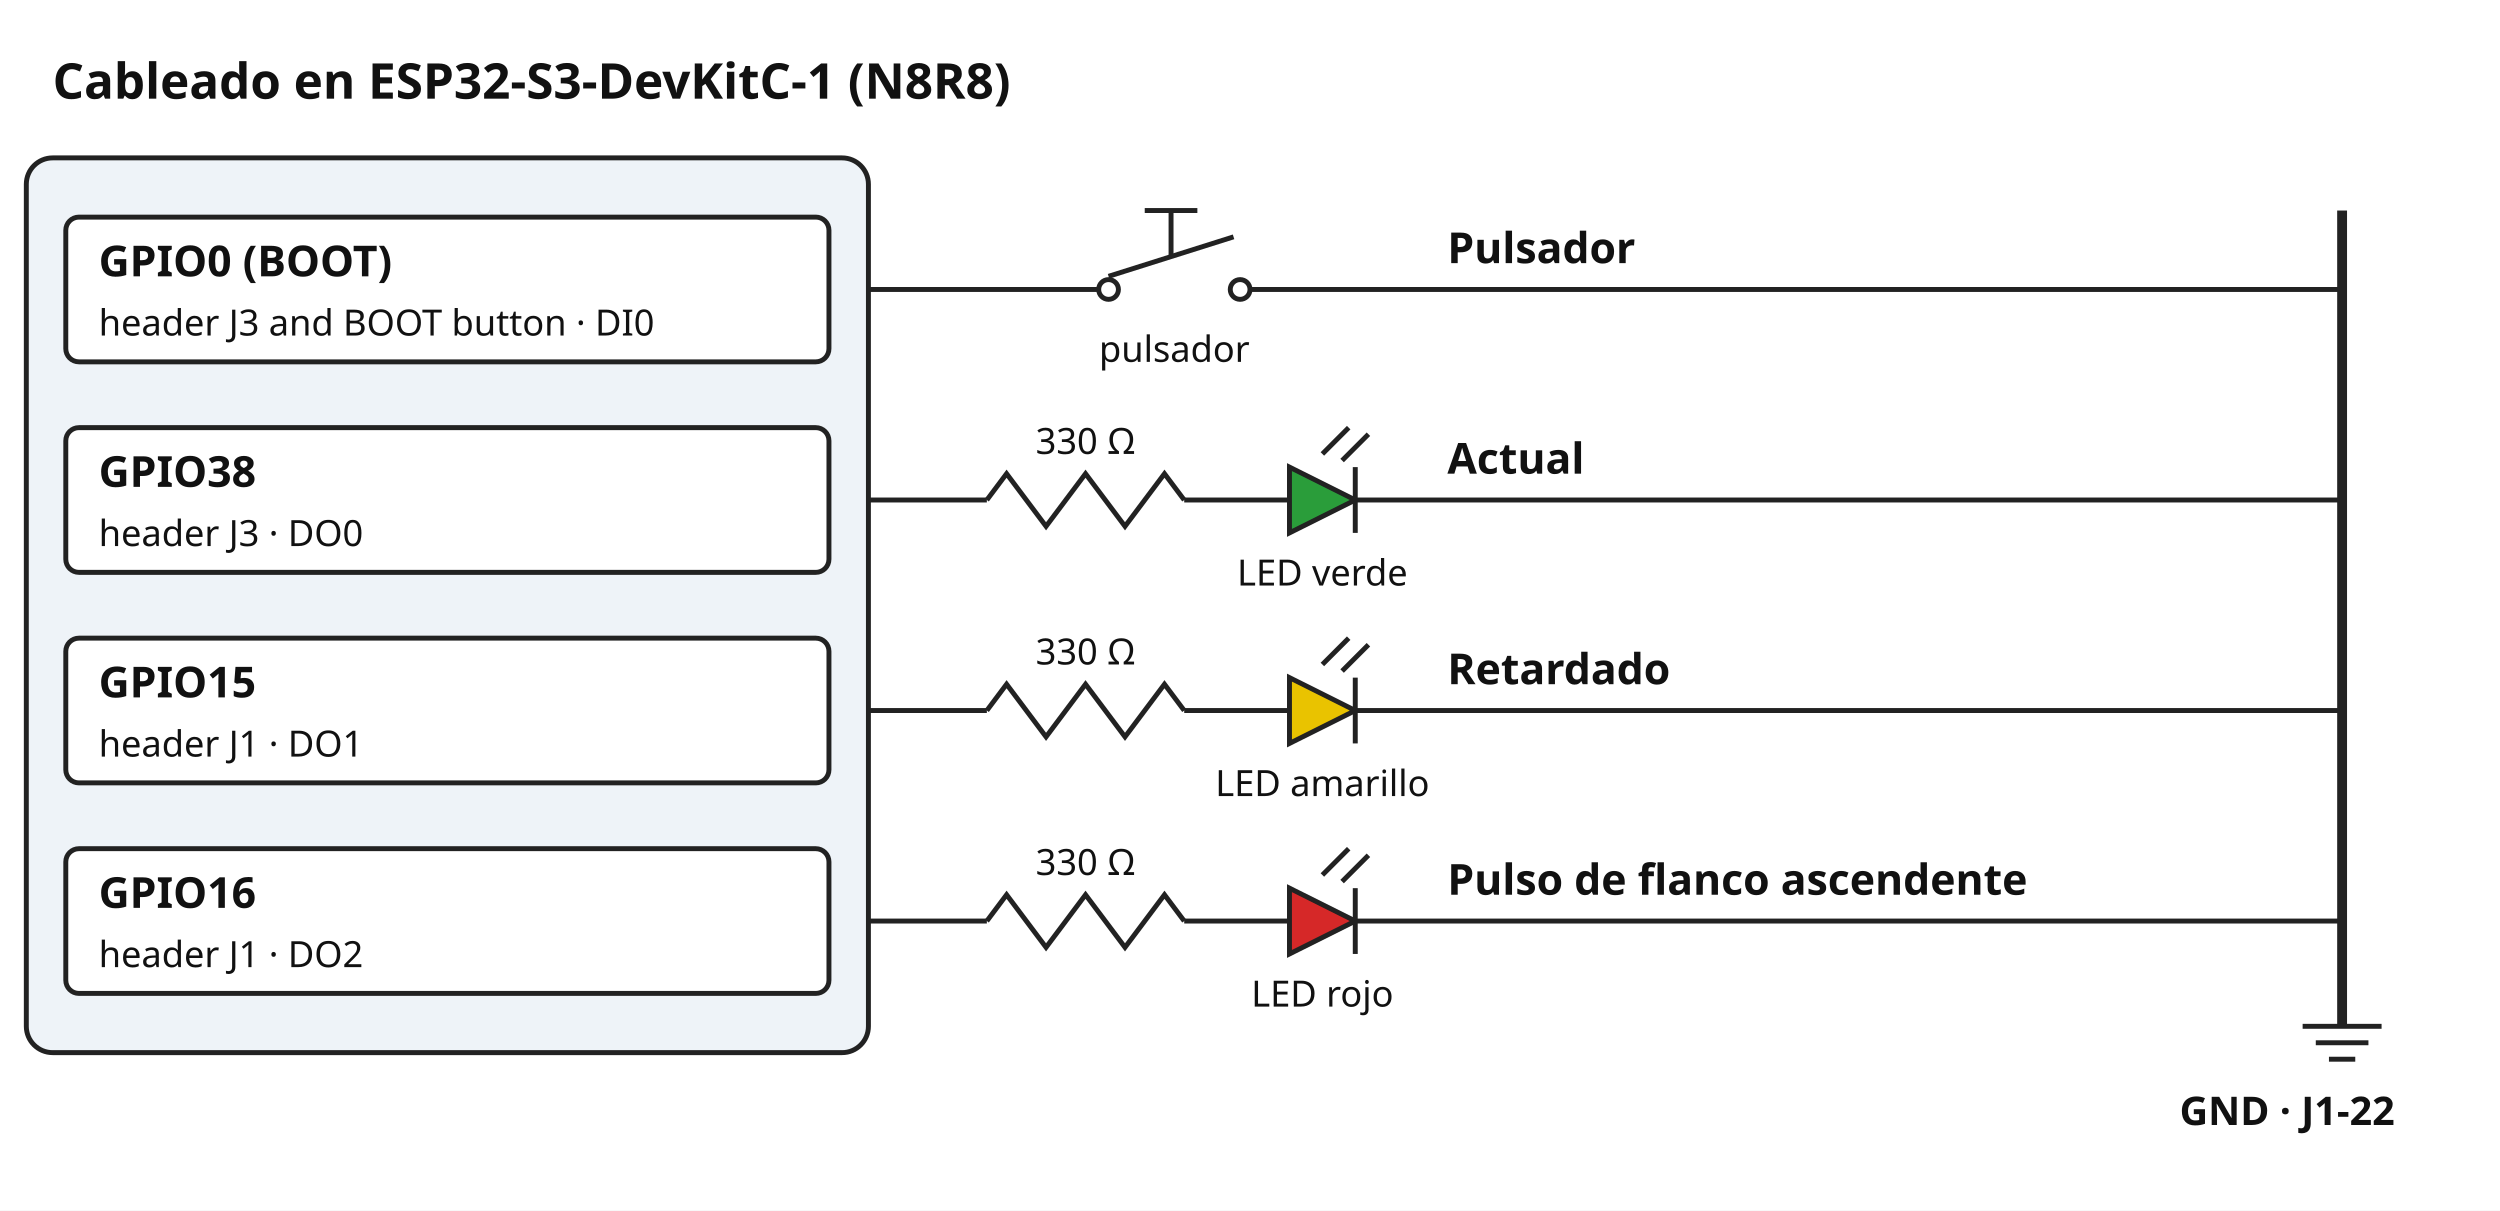
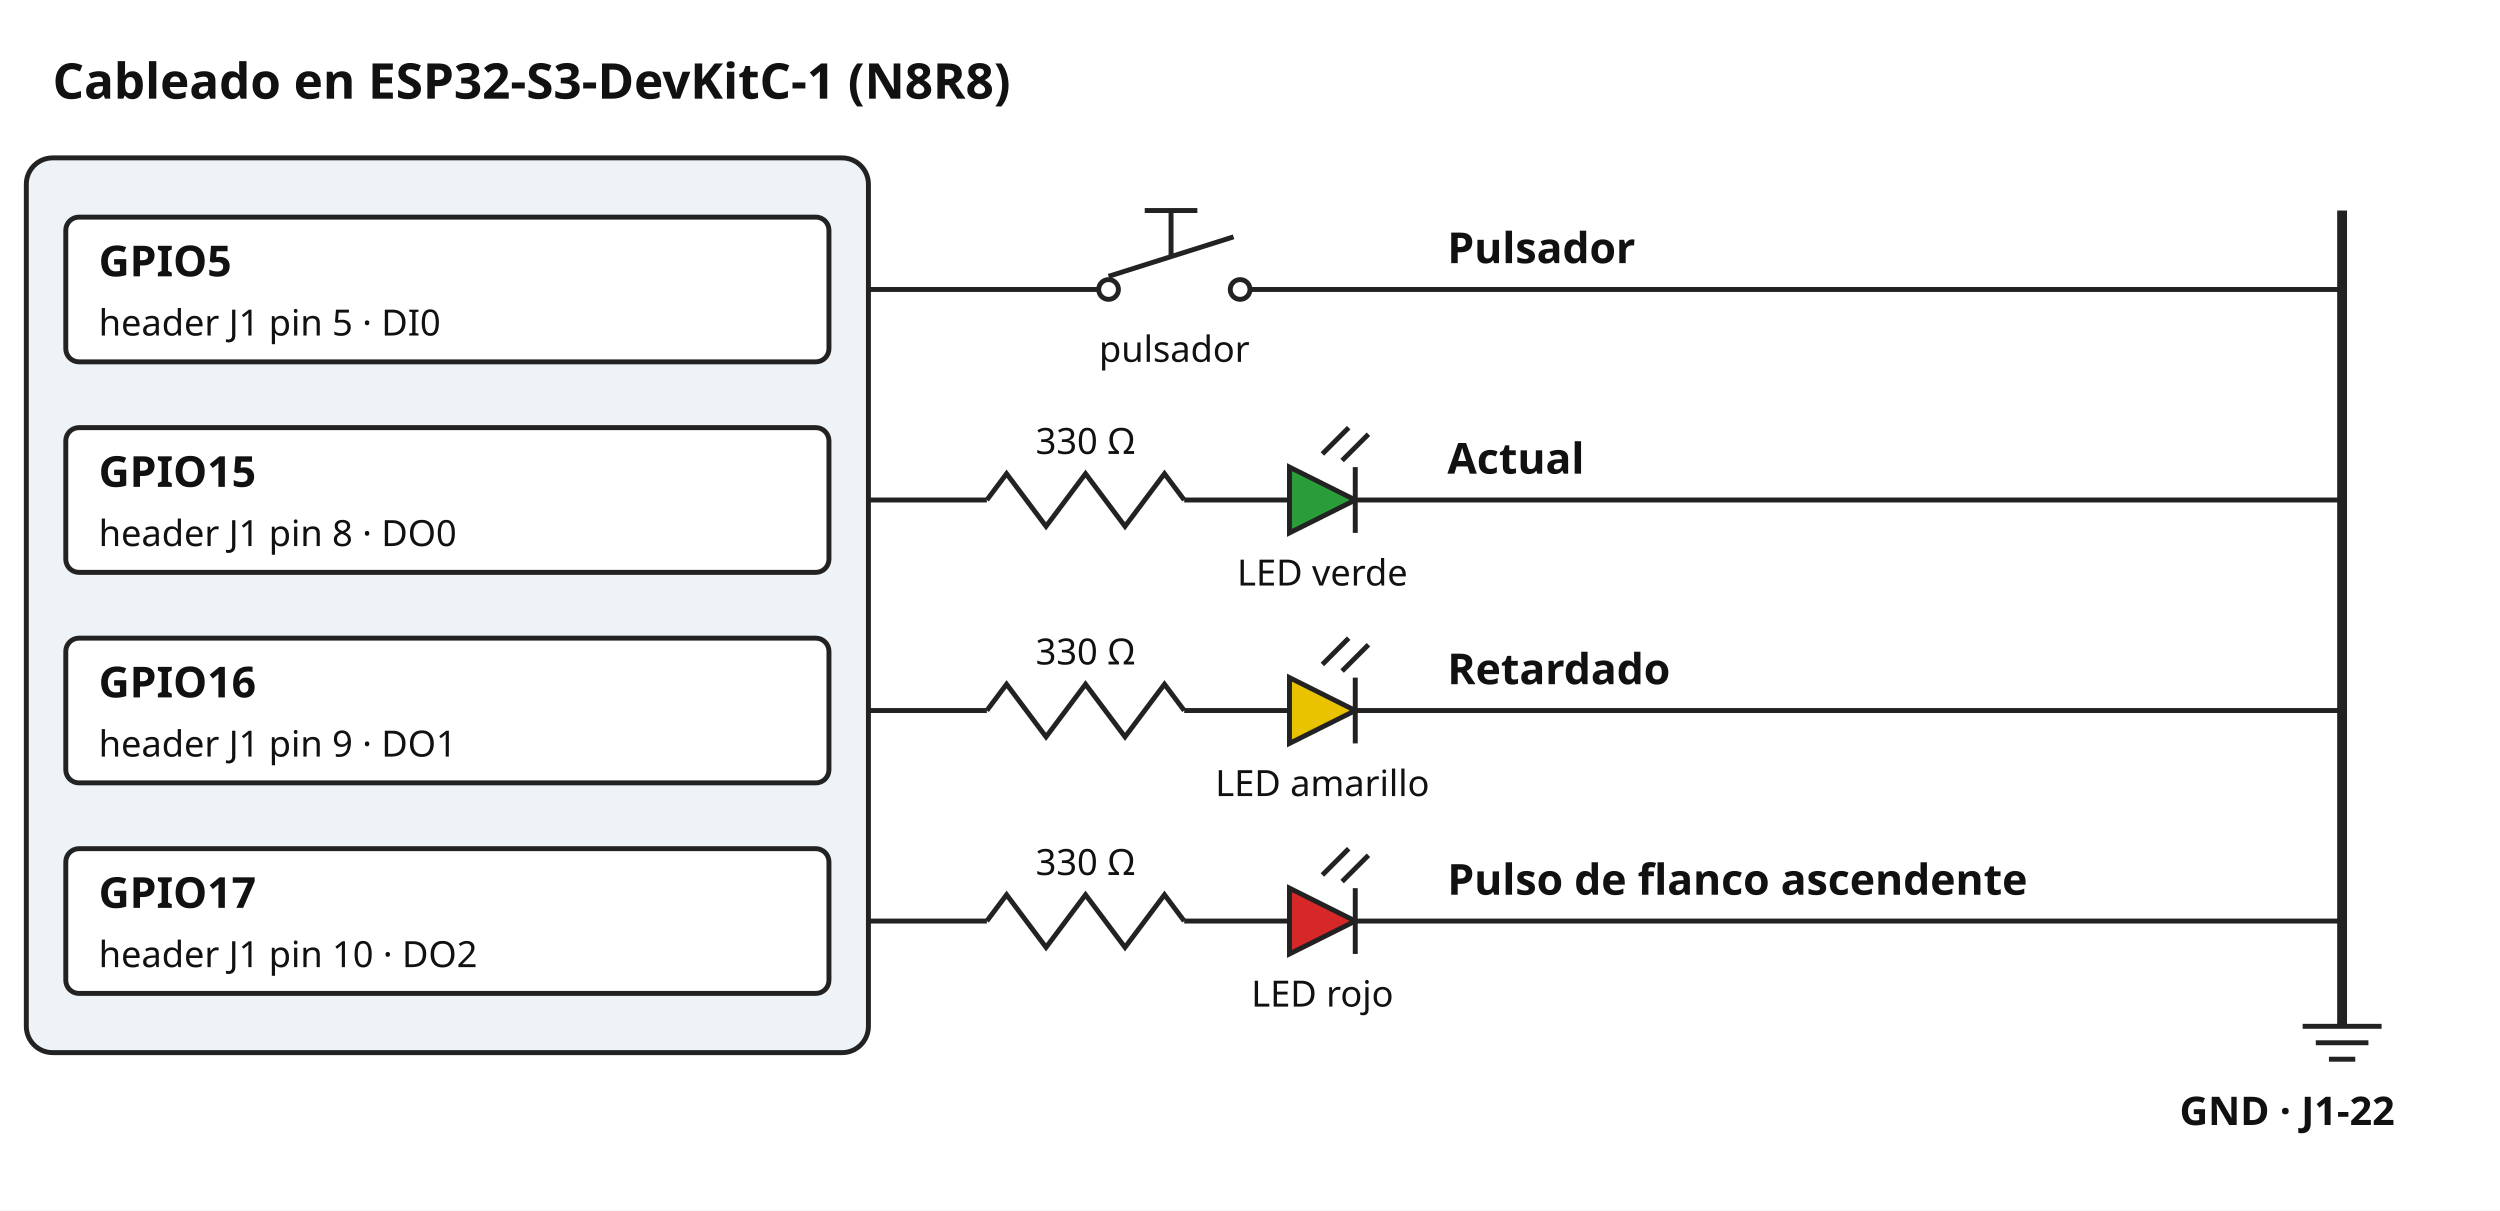
<svg xmlns="http://www.w3.org/2000/svg" viewBox="0 0 760 368" width="760" height="368" role="img" aria-labelledby="wiring-esp32-s3-devkitc-title wiring-esp32-s3-devkitc-desc" font-family="sans-serif" fill="#111111" stroke="#222222" stroke-width="1.5">
  <rect width="760" height="368" fill="#ffffff" stroke="none" />
  <text stroke="none" x="16" y="30" font-size="15" font-weight="bold">Cableado en ESP32-S3-DevKitC-1 (N8R8)</text>
  <rect x="8" y="48" width="256" height="272" rx="8" fill="#eef3f8" />
  <rect x="20" y="66" width="232" height="44" rx="4" fill="#ffffff" />
-   <text stroke="none" x="30" y="84" font-size="13" font-weight="bold">GPIO0 (BOOT)</text>
-   <text stroke="none" x="30" y="102" font-size="11">header J3 and BOOT button · DI0</text>
+   <text stroke="none" x="30" y="84" font-size="13" font-weight="bold">GPIO5</text>
+   <text stroke="none" x="30" y="102" font-size="11">header J1 pin 5 · DI0</text>
  <text stroke="none" x="440" y="80" font-size="13" font-weight="bold">Pulsador</text>
  <polyline points="264,88 334,88" fill="none" />
  <circle cx="337" cy="88" r="3" fill="#ffffff" />
  <circle cx="377" cy="88" r="3" fill="#ffffff" />
  <polyline points="337,84 375,72" fill="none" />
  <polyline points="356,78 356,64" fill="none" />
  <polyline points="348,64 364,64" fill="none" />
  <text stroke="none" x="357" y="110" text-anchor="middle" font-size="11">pulsador</text>
  <polyline points="380,88 712,88" fill="none" />
  <rect x="20" y="130" width="232" height="44" rx="4" fill="#ffffff" />
-   <text stroke="none" x="30" y="148" font-size="13" font-weight="bold">GPIO38</text>
-   <text stroke="none" x="30" y="166" font-size="11">header J3 · DO0</text>
+   <text stroke="none" x="30" y="148" font-size="13" font-weight="bold">GPIO15</text>
+   <text stroke="none" x="30" y="166" font-size="11">header J1 pin 8 · DO0</text>
  <text stroke="none" x="440" y="144" font-size="13" font-weight="bold">Actual</text>
  <polyline points="264,152 300,152" fill="none" />
  <polyline points="300,152 306,144 318,160 330,144 342,160 354,144 360,152" fill="none" />
  <text stroke="none" x="330" y="138" text-anchor="middle" font-size="11">330 Ω</text>
  <polyline points="360,152 392,152" fill="none" />
  <polygon points="392,142 392,162 412,152" fill="#2a9d3a" />
  <polyline points="412,142 412,162" fill="none" />
  <polyline points="402,138 410,130" fill="none" />
  <polyline points="408,140 416,132" fill="none" />
  <text stroke="none" x="402" y="178" text-anchor="middle" font-size="11">LED verde</text>
  <polyline points="412,152 712,152" fill="none" />
  <rect x="20" y="194" width="232" height="44" rx="4" fill="#ffffff" />
-   <text stroke="none" x="30" y="212" font-size="13" font-weight="bold">GPIO15</text>
-   <text stroke="none" x="30" y="230" font-size="11">header J1 · DO1</text>
+   <text stroke="none" x="30" y="212" font-size="13" font-weight="bold">GPIO16</text>
+   <text stroke="none" x="30" y="230" font-size="11">header J1 pin 9 · DO1</text>
  <text stroke="none" x="440" y="208" font-size="13" font-weight="bold">Retardado</text>
  <polyline points="264,216 300,216" fill="none" />
  <polyline points="300,216 306,208 318,224 330,208 342,224 354,208 360,216" fill="none" />
  <text stroke="none" x="330" y="202" text-anchor="middle" font-size="11">330 Ω</text>
  <polyline points="360,216 392,216" fill="none" />
  <polygon points="392,206 392,226 412,216" fill="#e9c300" />
  <polyline points="412,206 412,226" fill="none" />
  <polyline points="402,202 410,194" fill="none" />
  <polyline points="408,204 416,196" fill="none" />
  <text stroke="none" x="402" y="242" text-anchor="middle" font-size="11">LED amarillo</text>
  <polyline points="412,216 712,216" fill="none" />
  <rect x="20" y="258" width="232" height="44" rx="4" fill="#ffffff" />
-   <text stroke="none" x="30" y="276" font-size="13" font-weight="bold">GPIO16</text>
-   <text stroke="none" x="30" y="294" font-size="11">header J1 · DO2</text>
+   <text stroke="none" x="30" y="276" font-size="13" font-weight="bold">GPIO17</text>
+   <text stroke="none" x="30" y="294" font-size="11">header J1 pin 10 · DO2</text>
  <text stroke="none" x="440" y="272" font-size="13" font-weight="bold">Pulso de flanco ascendente</text>
  <polyline points="264,280 300,280" fill="none" />
  <polyline points="300,280 306,272 318,288 330,272 342,288 354,272 360,280" fill="none" />
  <text stroke="none" x="330" y="266" text-anchor="middle" font-size="11">330 Ω</text>
  <polyline points="360,280 392,280" fill="none" />
  <polygon points="392,270 392,290 412,280" fill="#d62828" />
  <polyline points="412,270 412,290" fill="none" />
  <polyline points="402,266 410,258" fill="none" />
  <polyline points="408,268 416,260" fill="none" />
  <text stroke="none" x="402" y="306" text-anchor="middle" font-size="11">LED rojo</text>
  <polyline points="412,280 712,280" fill="none" />
  <polyline points="712,64 712,312" fill="none" stroke-width="3" />
  <polyline points="700,312 724,312" fill="none" />
  <polyline points="704,317 720,317" fill="none" />
  <polyline points="708,322 716,322" fill="none" />
  <text stroke="none" x="728" y="342" text-anchor="end" font-size="12" font-weight="bold">GND · J1-22</text>
</svg>
